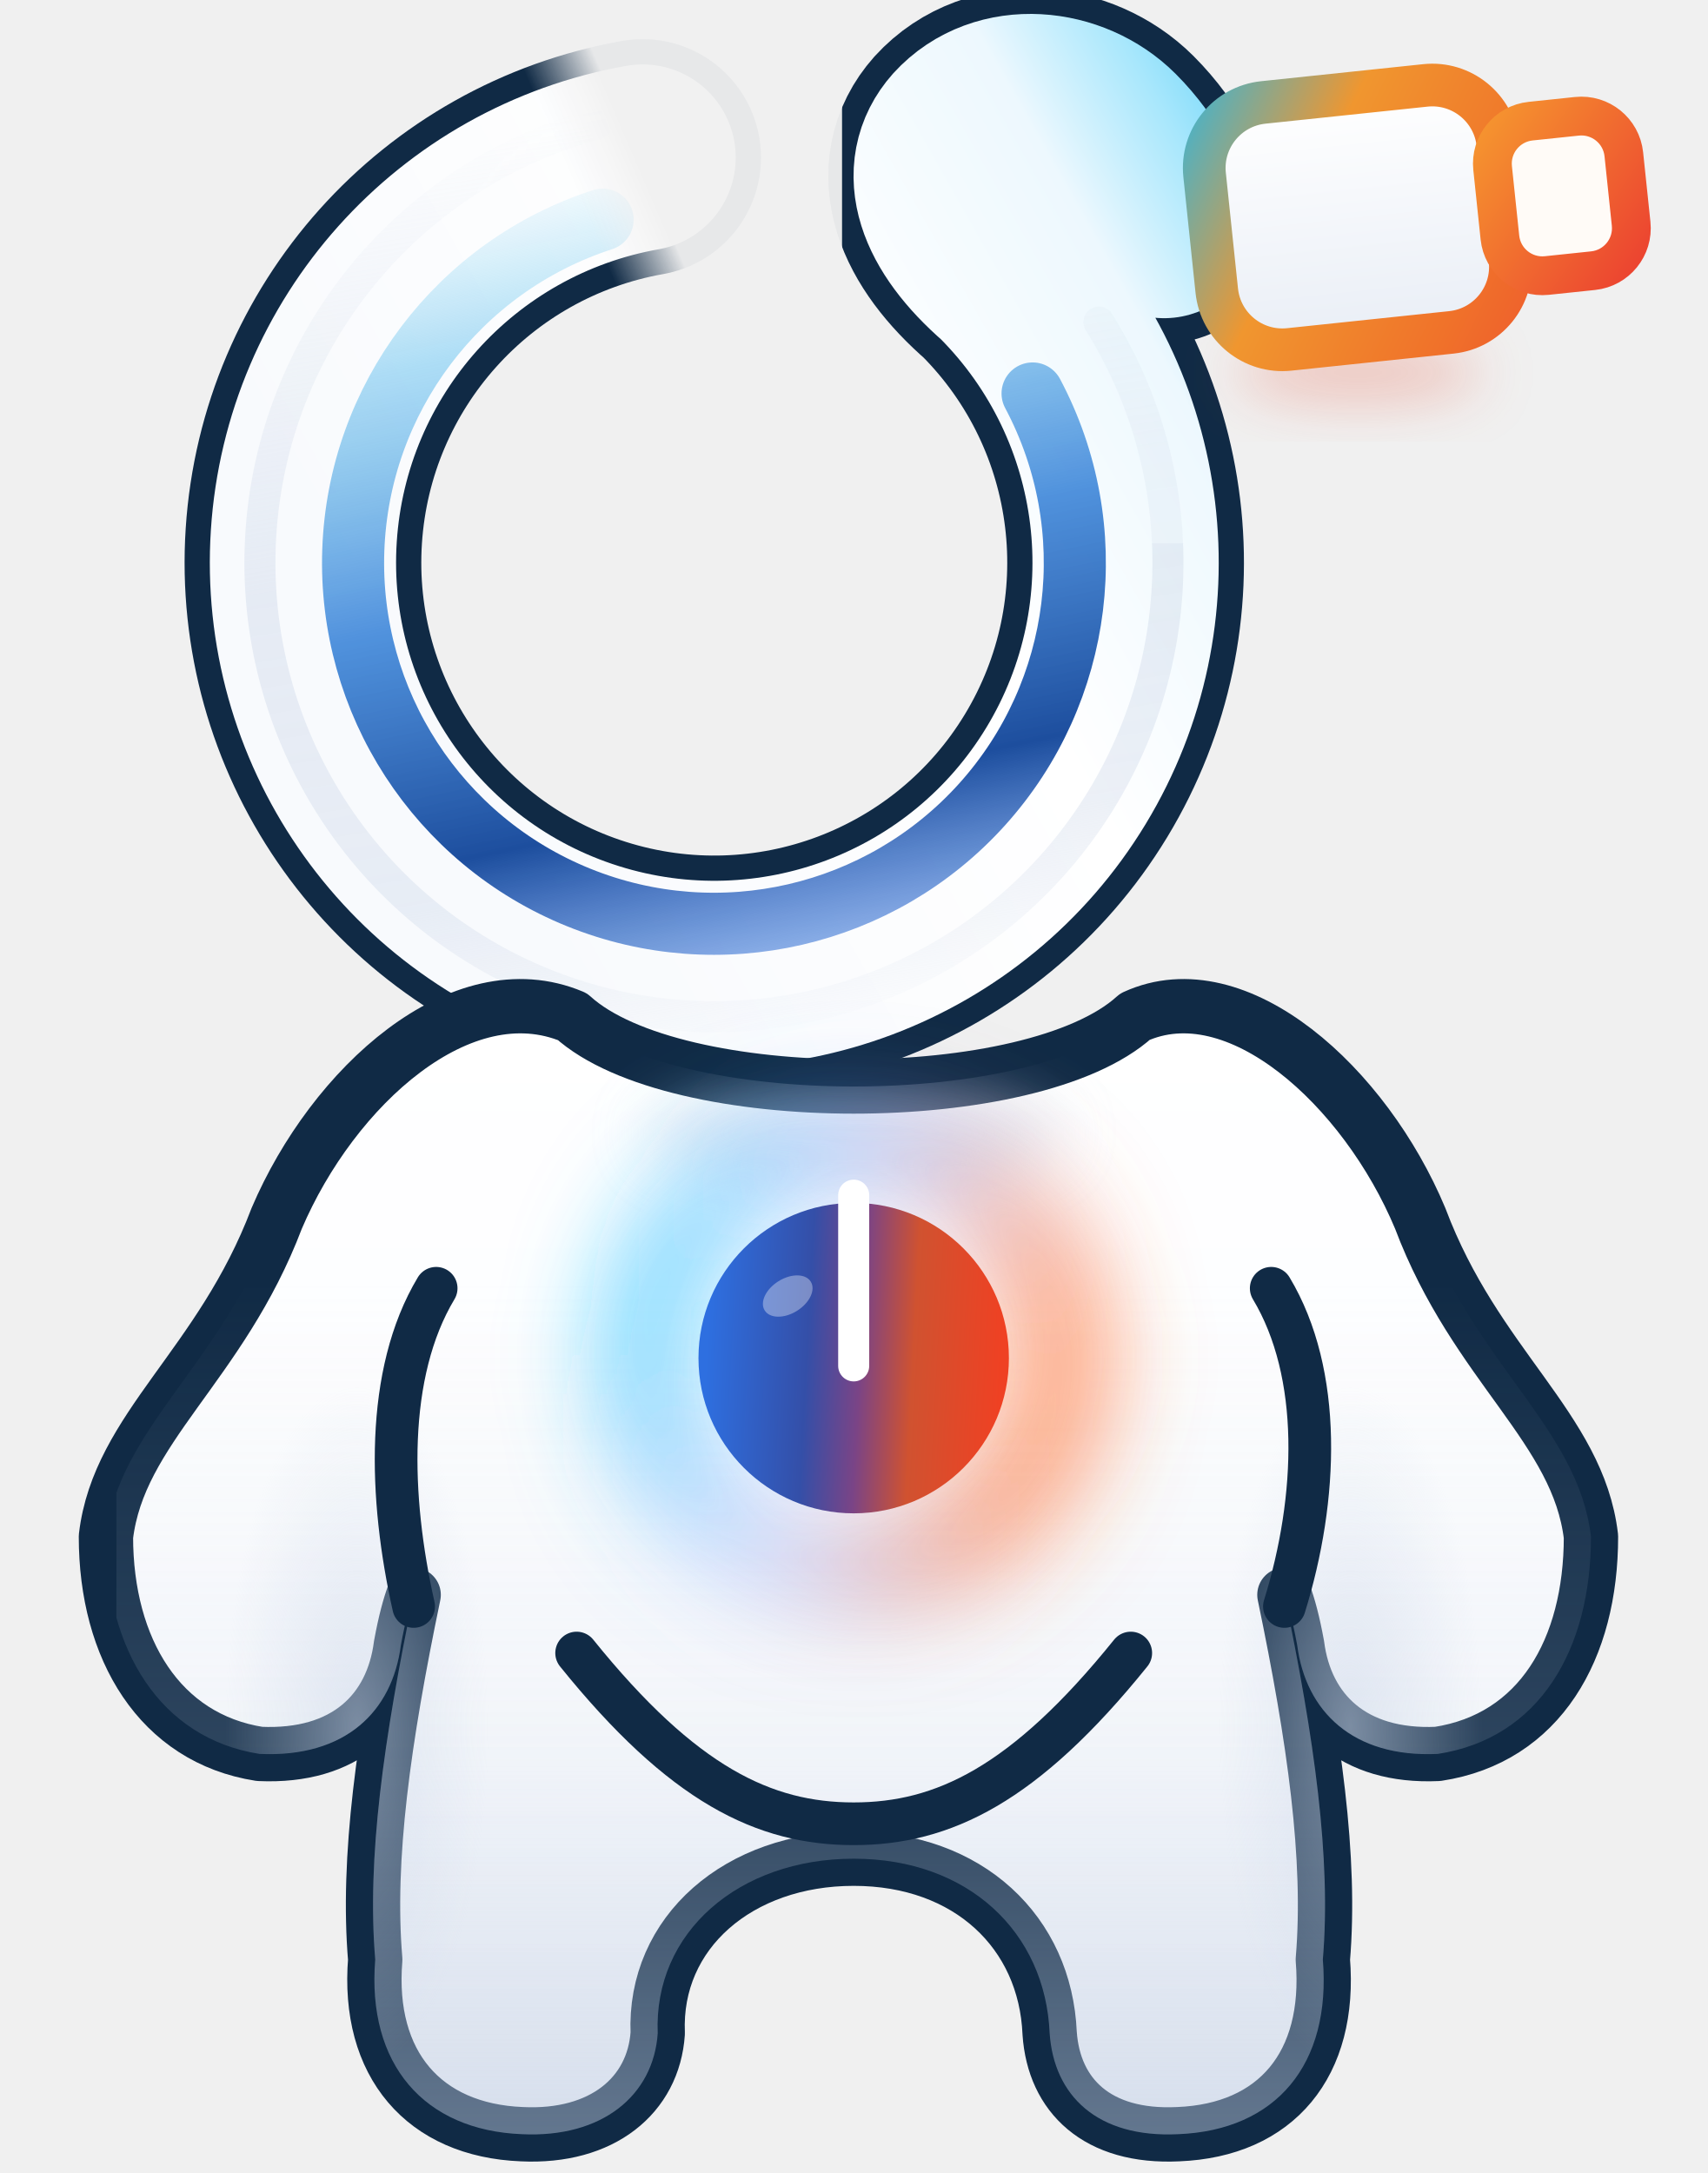
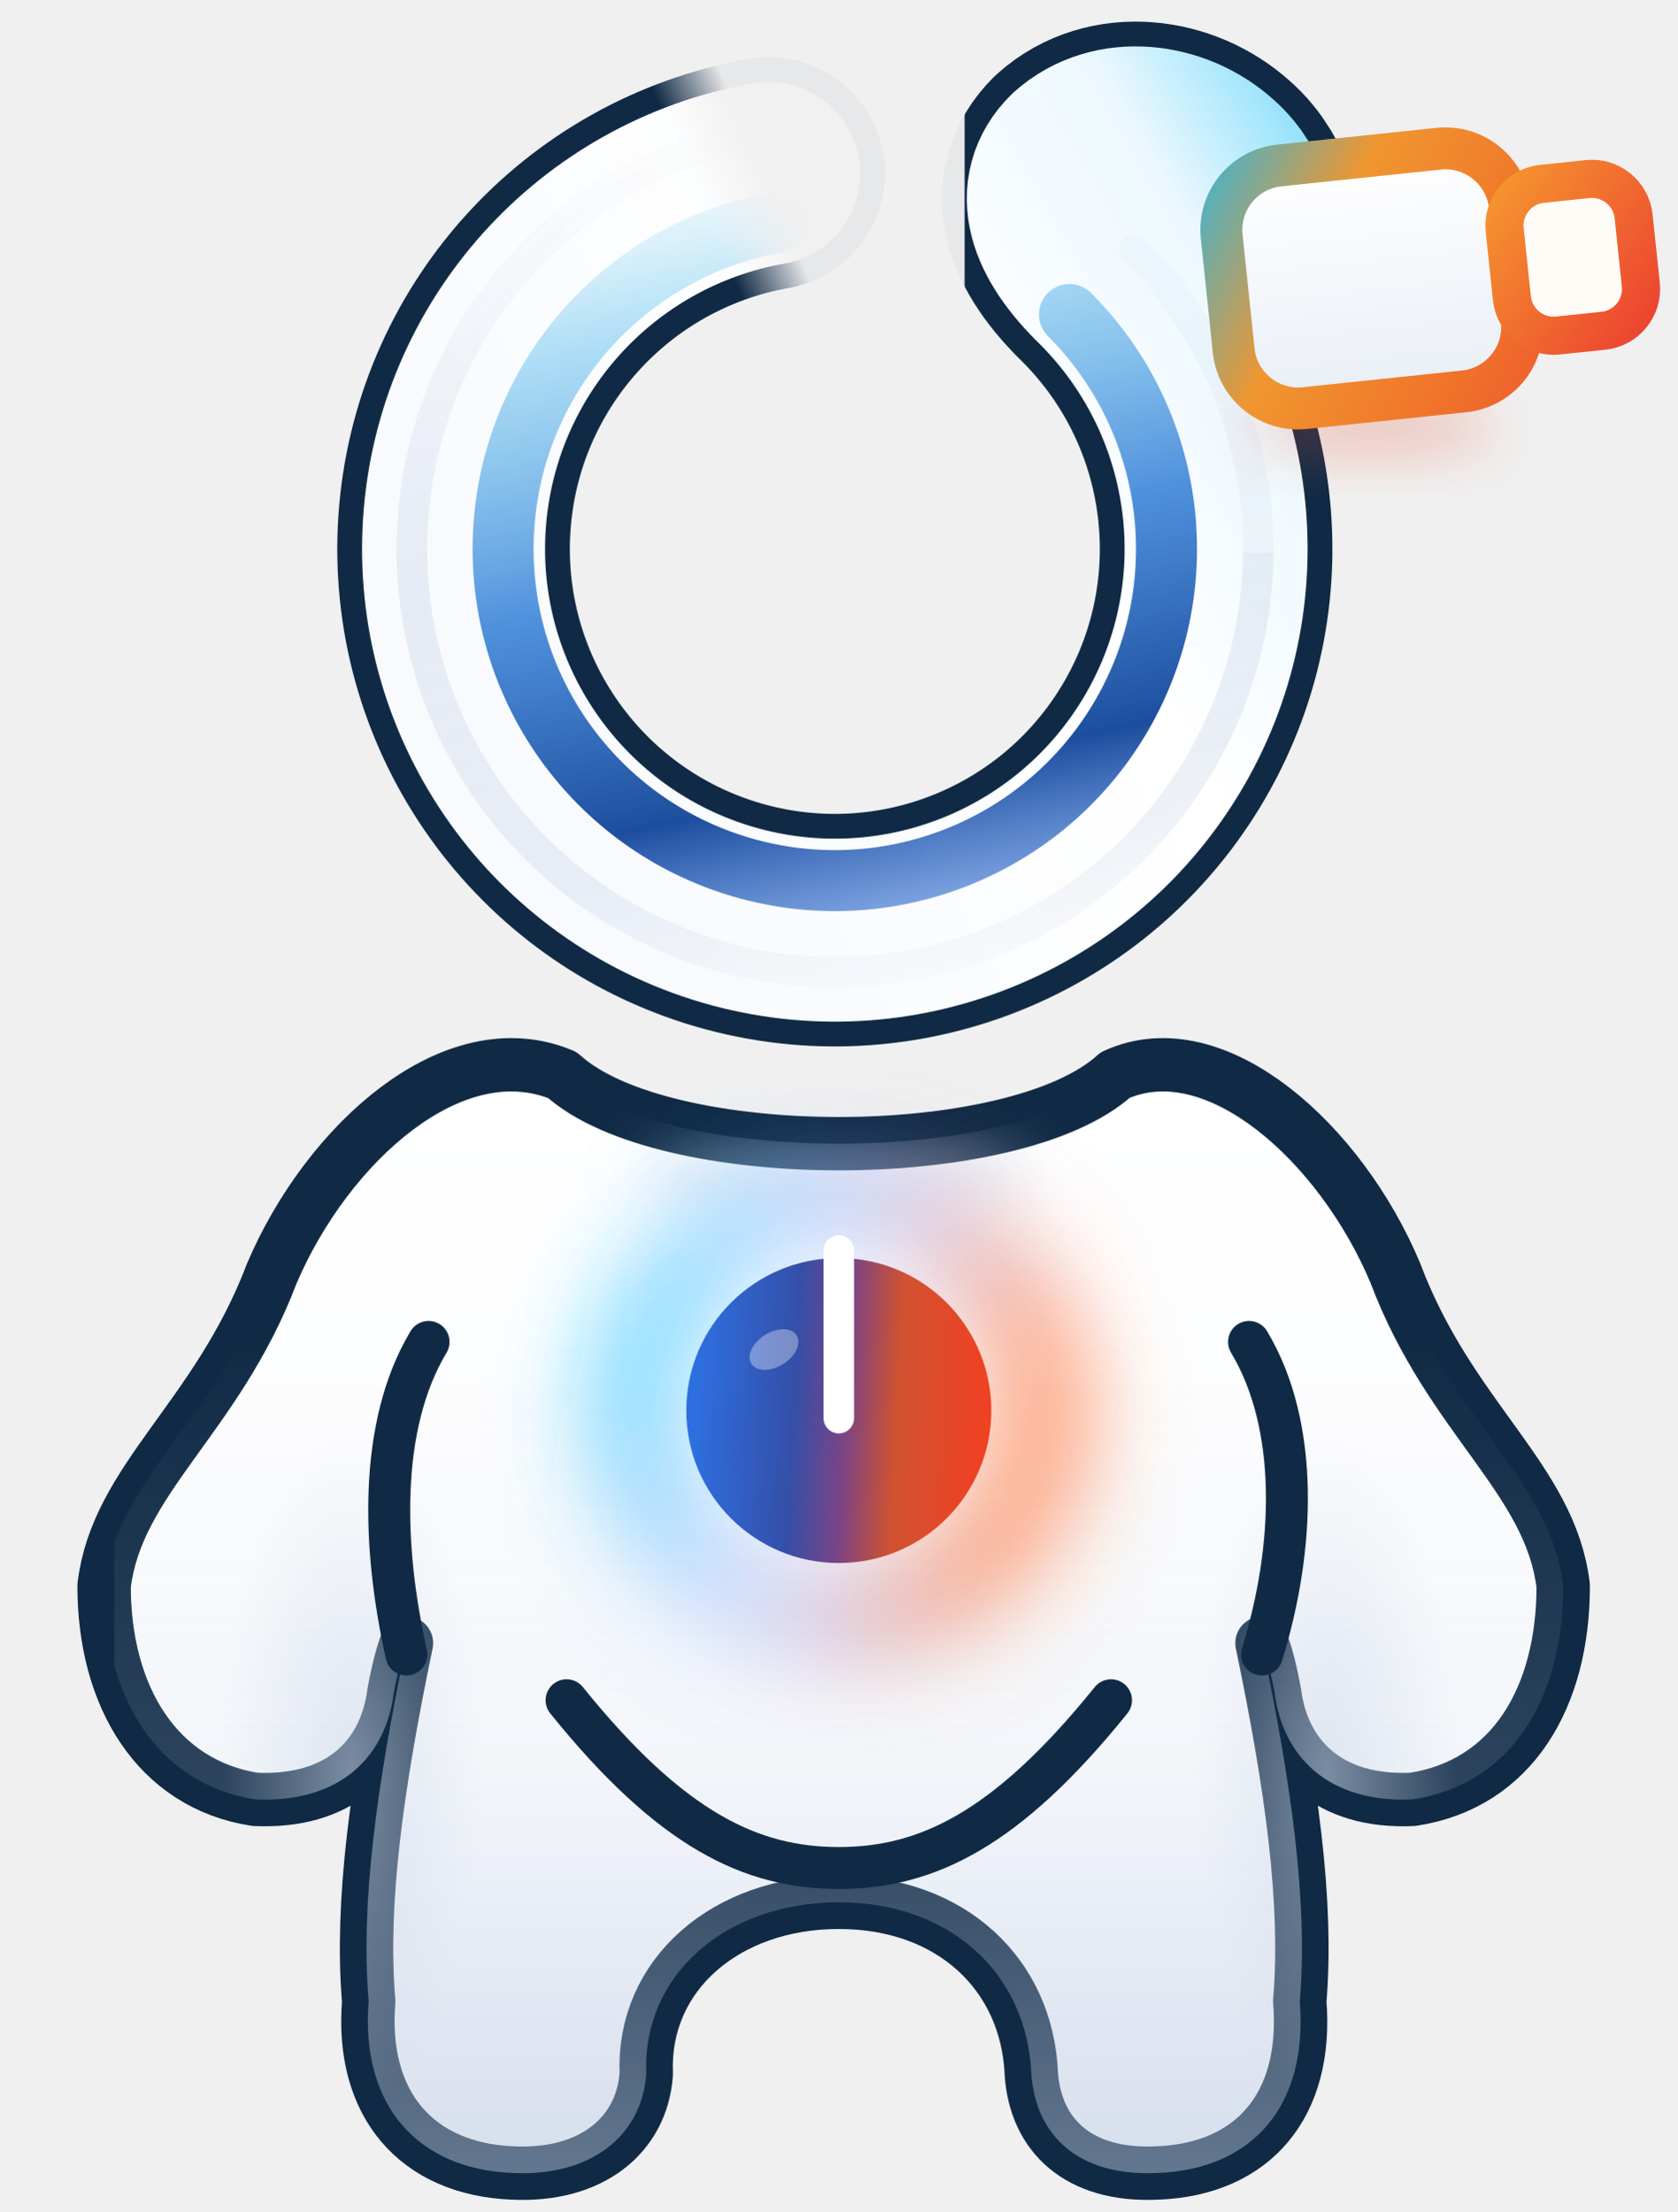
- <svg xmlns="http://www.w3.org/2000/svg" viewBox="0 0 440 560" fill="none">
+ <svg xmlns="http://www.w3.org/2000/svg" viewBox="0 -20 440 580" fill="none">
  <defs>
-     <linearGradient id="hcFill" gradientUnits="userSpaceOnUse" x1="100" y1="180" x2="330" y2="50">
+     <linearGradient id="hc-fill" gradientUnits="userSpaceOnUse" x1="135" y1="160" x2="360" y2="30">
      <stop offset="0%" stop-color="#F8FAFD" />
      <stop offset="55%" stop-color="#FFFFFF" />
      <stop offset="82%" stop-color="#EDF8FE" />
      <stop offset="94%" stop-color="#A8E7FC" />
      <stop offset="100%" stop-color="#7FDBFA" />
    </linearGradient>
-     <linearGradient id="hcAcc" gradientUnits="userSpaceOnUse" x1="150" y1="40" x2="200" y2="280">
+     <linearGradient id="hc-acc" gradientUnits="userSpaceOnUse" x1="185" y1="20" x2="235" y2="258">
      <stop offset="0%" stop-color="#7FD4F5" stop-opacity="0" />
      <stop offset="18%" stop-color="#6FC4EE" stop-opacity="0.55" />
      <stop offset="45%" stop-color="#3E86D9" stop-opacity="0.9" />
      <stop offset="70%" stop-color="#1D4E9E" />
      <stop offset="88%" stop-color="#2E6FD8" stop-opacity="0.5" />
      <stop offset="100%" stop-color="#2E6FD8" stop-opacity="0" />
    </linearGradient>
-     <linearGradient id="hcShd" gradientUnits="userSpaceOnUse" x1="160" y1="25" x2="200" y2="270">
+     <linearGradient id="hc-shd" gradientUnits="userSpaceOnUse" x1="195" y1="4" x2="235" y2="249">
      <stop offset="0%" stop-color="#C9D4E6" stop-opacity="0" />
      <stop offset="45%" stop-color="#C9D4E6" stop-opacity="0.4" />
      <stop offset="80%" stop-color="#C9D4E6" stop-opacity="0.35" />
      <stop offset="100%" stop-color="#C9D4E6" stop-opacity="0" />
    </linearGradient>
-     <linearGradient id="hcFg" gradientUnits="userSpaceOnUse" x1="128" y1="54" x2="170" y2="36">
+     <linearGradient id="hc-fg" gradientUnits="userSpaceOnUse" x1="164" y1="39" x2="206" y2="21">
      <stop offset="0%" stop-color="#FFFFFF" />
      <stop offset="45%" stop-color="#FFFFFF" />
      <stop offset="85%" stop-color="#0B0B0B" />
      <stop offset="100%" stop-color="#0B0B0B" />
    </linearGradient>
-     <mask id="hcFade" maskUnits="userSpaceOnUse" x="0" y="0" width="440" height="560">
-       <rect width="440" height="560" fill="#FFFFFF" />
-       <rect x="122" y="0" width="95" height="95" fill="url(#hcFg)" />
+     <mask id="hc-fade" maskUnits="userSpaceOnUse" x="0" y="-20" width="440" height="580">
+       <rect x="0" y="-20" width="440" height="580" fill="#FFFFFF" />
+       <rect x="158" y="-20" width="95" height="115" fill="url(#hc-fg)" />
    </mask>
-     <linearGradient id="hcUsbb" gradientUnits="userSpaceOnUse" x1="308" y1="24" x2="424" y2="96">
+     <linearGradient id="hc-usbb" gradientUnits="userSpaceOnUse" x1="318" y1="21" x2="432" y2="93">
      <stop offset="0%" stop-color="#3AB5D6" />
      <stop offset="30%" stop-color="#F0962F" />
      <stop offset="64%" stop-color="#F0722A" />
      <stop offset="100%" stop-color="#EC4530" />
    </linearGradient>
-     <linearGradient id="hcUsbt" x1="0" y1="0" x2="1" y2="1">
+     <linearGradient id="hc-usbt" x1="0" y1="0" x2="1" y2="1">
      <stop offset="0%" stop-color="#F5922F" />
      <stop offset="100%" stop-color="#EC4530" />
    </linearGradient>
-     <linearGradient id="hcUsbf" x1="0" y1="0" x2="0" y2="1">
+     <linearGradient id="hc-usbf" x1="0" y1="0" x2="0" y2="1">
      <stop offset="0%" stop-color="#FFFFFF" />
      <stop offset="100%" stop-color="#E9EEF6" />
    </linearGradient>
-     <linearGradient id="hbBody" x1="0" y1="0" x2="0" y2="1">
+     <linearGradient id="hb-body" x1="0" y1="0" x2="0" y2="1">
      <stop offset="0%" stop-color="#FFFFFF" />
      <stop offset="58%" stop-color="#FBFCFE" />
      <stop offset="100%" stop-color="#EDF1F8" />
    </linearGradient>
-     <linearGradient id="hbShade" x1="0" y1="0" x2="0" y2="1">
+     <linearGradient id="hb-shade" x1="0" y1="0" x2="0" y2="1">
      <stop offset="0%" stop-color="#C7D3E5" stop-opacity="0" />
      <stop offset="55%" stop-color="#C7D3E5" stop-opacity="0.16" />
      <stop offset="100%" stop-color="#BCC9DE" stop-opacity="0.5" />
    </linearGradient>
-     <radialGradient id="hbSidel" cx="0.5" cy="0.5" r="0.5">
+     <radialGradient id="hb-sidel" cx="0.5" cy="0.5" r="0.5">
      <stop offset="0%" stop-color="#CBD6E8" stop-opacity="0.5" />
      <stop offset="100%" stop-color="#CBD6E8" stop-opacity="0" />
    </radialGradient>
-     <radialGradient id="hbSider" cx="0.5" cy="0.5" r="0.5">
+     <radialGradient id="hb-sider" cx="0.5" cy="0.5" r="0.5">
      <stop offset="0%" stop-color="#CBD6E8" stop-opacity="0.5" />
      <stop offset="100%" stop-color="#CBD6E8" stop-opacity="0" />
    </radialGradient>
-     <linearGradient id="hbRing" x1="0" y1="0" x2="1" y2="0.25">
+     <linearGradient id="hb-ring" x1="0" y1="0" x2="1" y2="0.25">
      <stop offset="0%" stop-color="#00C6FF" />
      <stop offset="48%" stop-color="#7FA0FF" stop-opacity="0.55" />
      <stop offset="100%" stop-color="#FF6A2B" />
    </linearGradient>
-     <linearGradient id="hbCore" gradientUnits="userSpaceOnUse" x1="182" y1="350" x2="258" y2="354">
+     <linearGradient id="hb-core" gradientUnits="userSpaceOnUse" x1="182" y1="350" x2="258" y2="354">
      <stop offset="0%" stop-color="#2E6FE0" />
      <stop offset="34%" stop-color="#344FA8" />
      <stop offset="52%" stop-color="#7A4486" />
      <stop offset="70%" stop-color="#D05230" />
      <stop offset="100%" stop-color="#EF4123" />
    </linearGradient>
-     <linearGradient id="hcAccfade" gradientUnits="userSpaceOnUse" x1="120" y1="40" x2="300" y2="100">
+     <linearGradient id="hc-accfade" gradientUnits="userSpaceOnUse" x1="120" y1="40" x2="300" y2="100">
      <stop offset="0%" stop-color="#FFFFFF" />
      <stop offset="55%" stop-color="#0B0B0B" />
      <stop offset="100%" stop-color="#0B0B0B" />
    </linearGradient>
-     <mask id="hcShdfade" maskUnits="userSpaceOnUse" x="0" y="0" width="440" height="560">
-       <rect width="440" height="560" fill="#FFFFFF" />
-       <rect x="90" y="10" width="240" height="130" fill="url(#hcAccfade)" opacity="0.55" />
+     <mask id="hc-shdfade" maskUnits="userSpaceOnUse" x="0" y="-20" width="440" height="580">
+       <rect x="0" y="-20" width="440" height="580" fill="#FFFFFF" />
+       <rect x="125" y="-5" width="240" height="130" fill="url(#hc-accfade)" opacity="0.55" />
    </mask>
-     <filter id="hbBlur" x="-80%" y="-80%" width="260%" height="260%">
+     <filter id="hb-blur" x="-80%" y="-80%" width="260%" height="260%">
      <feGaussianBlur stdDeviation="13" />
    </filter>
-     <filter id="hbBlur2" x="-60%" y="-60%" width="220%" height="220%">
+     <filter id="hb-blur2" x="-60%" y="-60%" width="220%" height="220%">
      <feGaussianBlur stdDeviation="7" />
    </filter>
-     <clipPath id="hbClip">
+     <clipPath id="hb-clip">
      <path d="M 147.5 262 C 173.9 286 266.1 286 292.5 262 C 318.8 250 351.8 280 366 314 C 380.3 352 406.7 368 410 396 C 410 425 396.8 448 370.5 452 C 348.6 453 336.5 441 334.3 424 C 333.2 418 332.1 414 331 411 C 338.7 448 343.1 479 340.9 505 C 343.1 532 328.9 549 303.6 550 C 282.7 551 271.6 540 270.5 524 C 269.4 498 249.6 479 220 479 C 190.4 479 168.4 498 169.5 524 C 168.4 540 155.2 551 134.5 550 C 109.3 549 94.5 532 96.7 505 C 94.5 479 98.9 448 106.6 411 C 105.5 414 104.4 418 103.3 424 C 101.1 441 89.1 453 66.9 452 C 41.2 448 27.3 425 27.3 396 C 30.6 368 56.9 352 71.3 314 C 85.8 280 118.9 250 147.5 262 Z" />
    </clipPath>
  </defs>
-   <g mask="url(#hcFade)">
+   <g mask="url(#hc-fade)">
    <g stroke-linecap="round" stroke-linejoin="round" fill="none">
-       <path d="M 165.6 40.6 A 106 106 0 1 0 259 70 C 244 57 240 44 248 35 C 258 24 276 26 286 36 C 294 44 297 52 300 58" stroke="#102A45" stroke-width="61" />
-       <path d="M 165.6 40.6 A 106 106 0 1 0 259 70 C 244 57 240 44 248 35 C 258 24 276 26 286 36 C 294 44 297 52 300 58" stroke="url(#hcFill)" stroke-width="48" />
-       <path d="M 153.7 32 A 117 117 0 1 0 283.2 83" stroke="url(#hcShd)" stroke-width="8" mask="url(#hcShdfade)" />
-       <path d="M 155.3 56.6 A 93 93 0 1 0 266.1 101.4" stroke="url(#hcAcc)" stroke-width="16" />
+       <path d="M 201.6 25.5 A 100 100 0 1 0 289.7 53.3 C 277 41 274 30 282 22 C 292 13 308 15 318 24 C 326 31 328 42 328 51" stroke="#102A45" stroke-width="61" />
+       <path d="M 201.6 25.5 A 100 100 0 1 0 289.7 53.3 C 277 41 274 30 282 22 C 292 13 308 15 318 24 C 326 31 328 42 328 51" stroke="url(#hc-fill)" stroke-width="48" />
+       <path d="M 199.7 14.7 A 111 111 0 1 0 297.5 45.5" stroke="url(#hc-shd)" stroke-width="8" mask="url(#hc-shdfade)" />
+       <path d="M 203.9 38.3 A 87 87 0 1 0 280.5 62.5" stroke="url(#hc-acc)" stroke-width="16" />
    </g>
  </g>
-   <ellipse cx="350" cy="96" rx="32" ry="8" fill="#E8563A" opacity="0.28" filter="url(#hbBlur2)" />
-   <g stroke-linejoin="round" transform="rotate(-6 312 60)">
-     <rect x="312" y="28" width="76" height="64" rx="17" fill="url(#hcUsbf)" stroke="url(#hcUsbb)" stroke-width="11" />
-     <rect x="386" y="40" width="34" height="40" rx="11" fill="#FFFBF7" stroke="url(#hcUsbt)" stroke-width="10" />
+   <ellipse cx="360" cy="92" rx="32" ry="8" fill="#E8563A" opacity="0.28" filter="url(#hb-blur2)" />
+   <g transform="rotate(-6 322 57)">
+     <rect x="322" y="25" width="76" height="64" rx="17" fill="url(#hc-usbf)" stroke="url(#hc-usbb)" stroke-width="11" stroke-linejoin="round" />
+     <rect x="396" y="37" width="34" height="40" rx="11" fill="#FFFBF7" stroke="url(#hc-usbt)" stroke-width="10" stroke-linejoin="round" />
  </g>
-   <path d="M 147.5 262 C 173.9 286 266.1 286 292.5 262 C 318.8 250 351.8 280 366 314 C 380.3 352 406.7 368 410 396 C 410 425 396.8 448 370.5 452 C 348.6 453 336.5 441 334.3 424 C 333.2 418 332.1 414 331 411 C 338.7 448 343.1 479 340.9 505 C 343.1 532 328.9 549 303.6 550 C 282.7 551 271.6 540 270.5 524 C 269.4 498 249.6 479 220 479 C 190.4 479 168.4 498 169.5 524 C 168.4 540 155.2 551 134.5 550 C 109.3 549 94.5 532 96.7 505 C 94.5 479 98.9 448 106.6 411 C 105.5 414 104.4 418 103.3 424 C 101.1 441 89.1 453 66.9 452 C 41.2 448 27.3 425 27.3 396 C 30.6 368 56.9 352 71.3 314 C 85.8 280 118.9 250 147.5 262 Z" fill="url(#hbBody)" stroke="#102A45" stroke-width="14" stroke-linejoin="round" />
-   <g clip-path="url(#hbClip)">
-     <rect x="30" y="330" width="380" height="226" fill="url(#hbShade)" />
-     <ellipse cx="92" cy="445" rx="34" ry="88" fill="url(#hbSidel)" />
-     <ellipse cx="348" cy="445" rx="34" ry="88" fill="url(#hbSider)" />
-     <ellipse cx="220" cy="292" rx="54" ry="14" fill="#C9D4E6" opacity="0.38" filter="url(#hbBlur2)" />
-     <ellipse cx="220" cy="530" rx="28" ry="13" fill="#C4D0E4" opacity="0.5" filter="url(#hbBlur2)" />
+   <path d="M 147.5 262 C 173.9 286 266.1 286 292.5 262 C 318.8 250 351.8 280 366 314 C 380.3 352 406.7 368 410 396 C 410 425 396.8 448 370.5 452 C 348.6 453 336.5 441 334.3 424 C 333.2 418 332.1 414 331 411 C 338.7 448 343.1 479 340.9 505 C 343.1 532 328.9 549 303.6 550 C 282.7 551 271.6 540 270.5 524 C 269.4 498 249.6 479 220 479 C 190.4 479 168.4 498 169.5 524 C 168.4 540 155.2 551 134.5 550 C 109.3 549 94.5 532 96.7 505 C 94.5 479 98.9 448 106.6 411 C 105.5 414 104.4 418 103.3 424 C 101.1 441 89.1 453 66.9 452 C 41.2 448 27.3 425 27.3 396 C 30.6 368 56.9 352 71.3 314 C 85.8 280 118.9 250 147.5 262 Z" fill="url(#hb-body)" stroke="#102A45" stroke-width="14" stroke-linejoin="round" />
+   <g clip-path="url(#hb-clip)">
+     <rect x="30" y="330" width="380" height="226" fill="url(#hb-shade)" />
+     <ellipse cx="92" cy="445" rx="34" ry="88" fill="url(#hb-sidel)" />
+     <ellipse cx="348" cy="445" rx="34" ry="88" fill="url(#hb-sider)" />
+     <ellipse cx="219" cy="288" rx="52" ry="12" fill="#C9D4E6" opacity="0.32" filter="url(#hb-blur2)" />
+     <ellipse cx="220" cy="530" rx="28" ry="13" fill="#C4D0E4" opacity="0.5" filter="url(#hb-blur2)" />
  </g>
  <g stroke="#102A45" stroke-width="11" stroke-linecap="round" fill="none">
    <path d="M 331 414 C 339.7 386 340.8 354 327.6 332" />
    <path d="M 106.6 414 C 100.3 386 99.2 354 112.4 332" />
    <path d="M 148.6 426 C 176 460 197 470 220 470 C 243 470 264 460 291.4 426" />
  </g>
-   <g>
-     <circle cx="220" cy="350" r="54" stroke="url(#hbRing)" stroke-width="18" fill="none" filter="url(#hbBlur)" opacity="0.85" />
-     <circle cx="220" cy="350" r="40" fill="url(#hbCore)" />
-     <path d="M 220 308 L 220 352" stroke="#FFFFFF" stroke-width="8" stroke-linecap="round" />
-     <ellipse cx="203" cy="334" rx="7" ry="4.5" fill="#FFFFFF" opacity="0.35" transform="rotate(-32 203 334)" />
-   </g>
+   <circle cx="220" cy="350" r="54" stroke="url(#hb-ring)" stroke-width="18" fill="none" filter="url(#hb-blur)" opacity="0.85" />
+   <circle cx="220" cy="350" r="40" fill="url(#hb-core)" />
+   <path d="M 220 308 L 220 352" stroke="#FFFFFF" stroke-width="8" stroke-linecap="round" />
+   <ellipse cx="203" cy="334" rx="7" ry="4.5" fill="#FFFFFF" opacity="0.35" transform="rotate(-32 203 334)" />
</svg>
